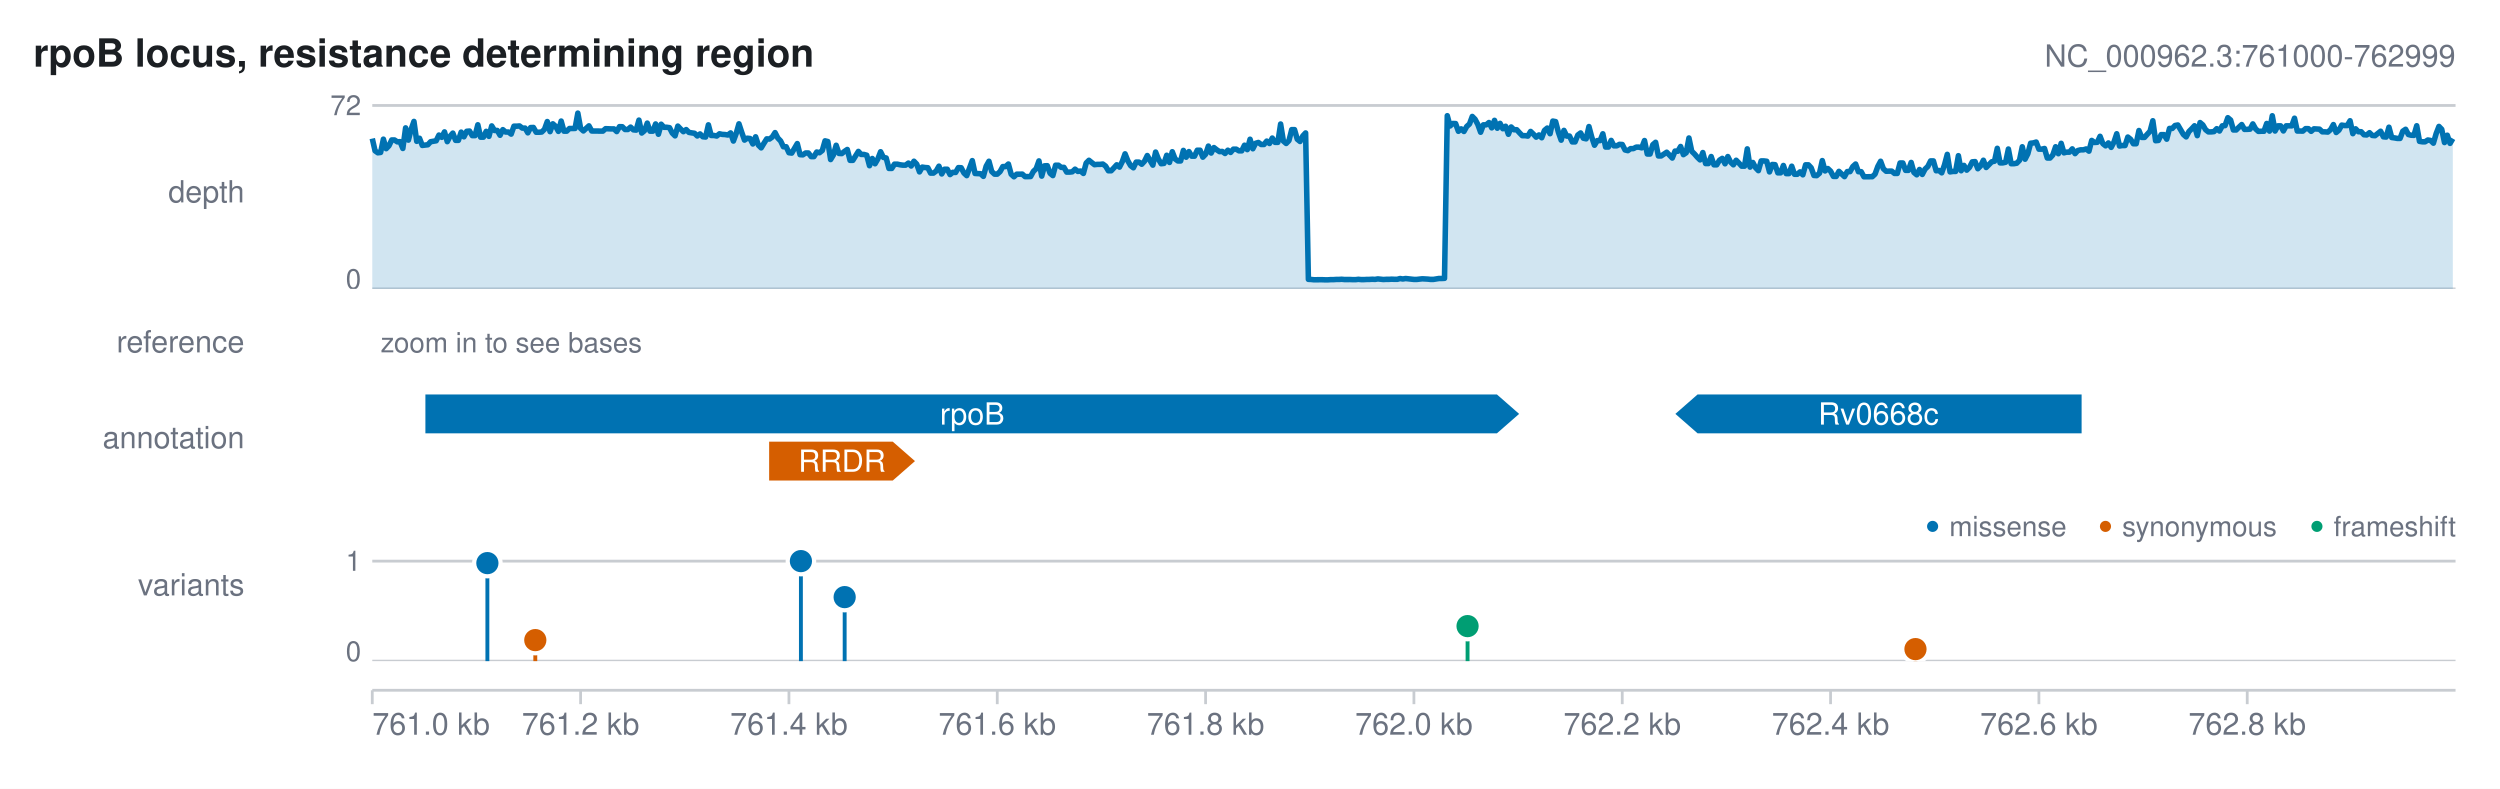
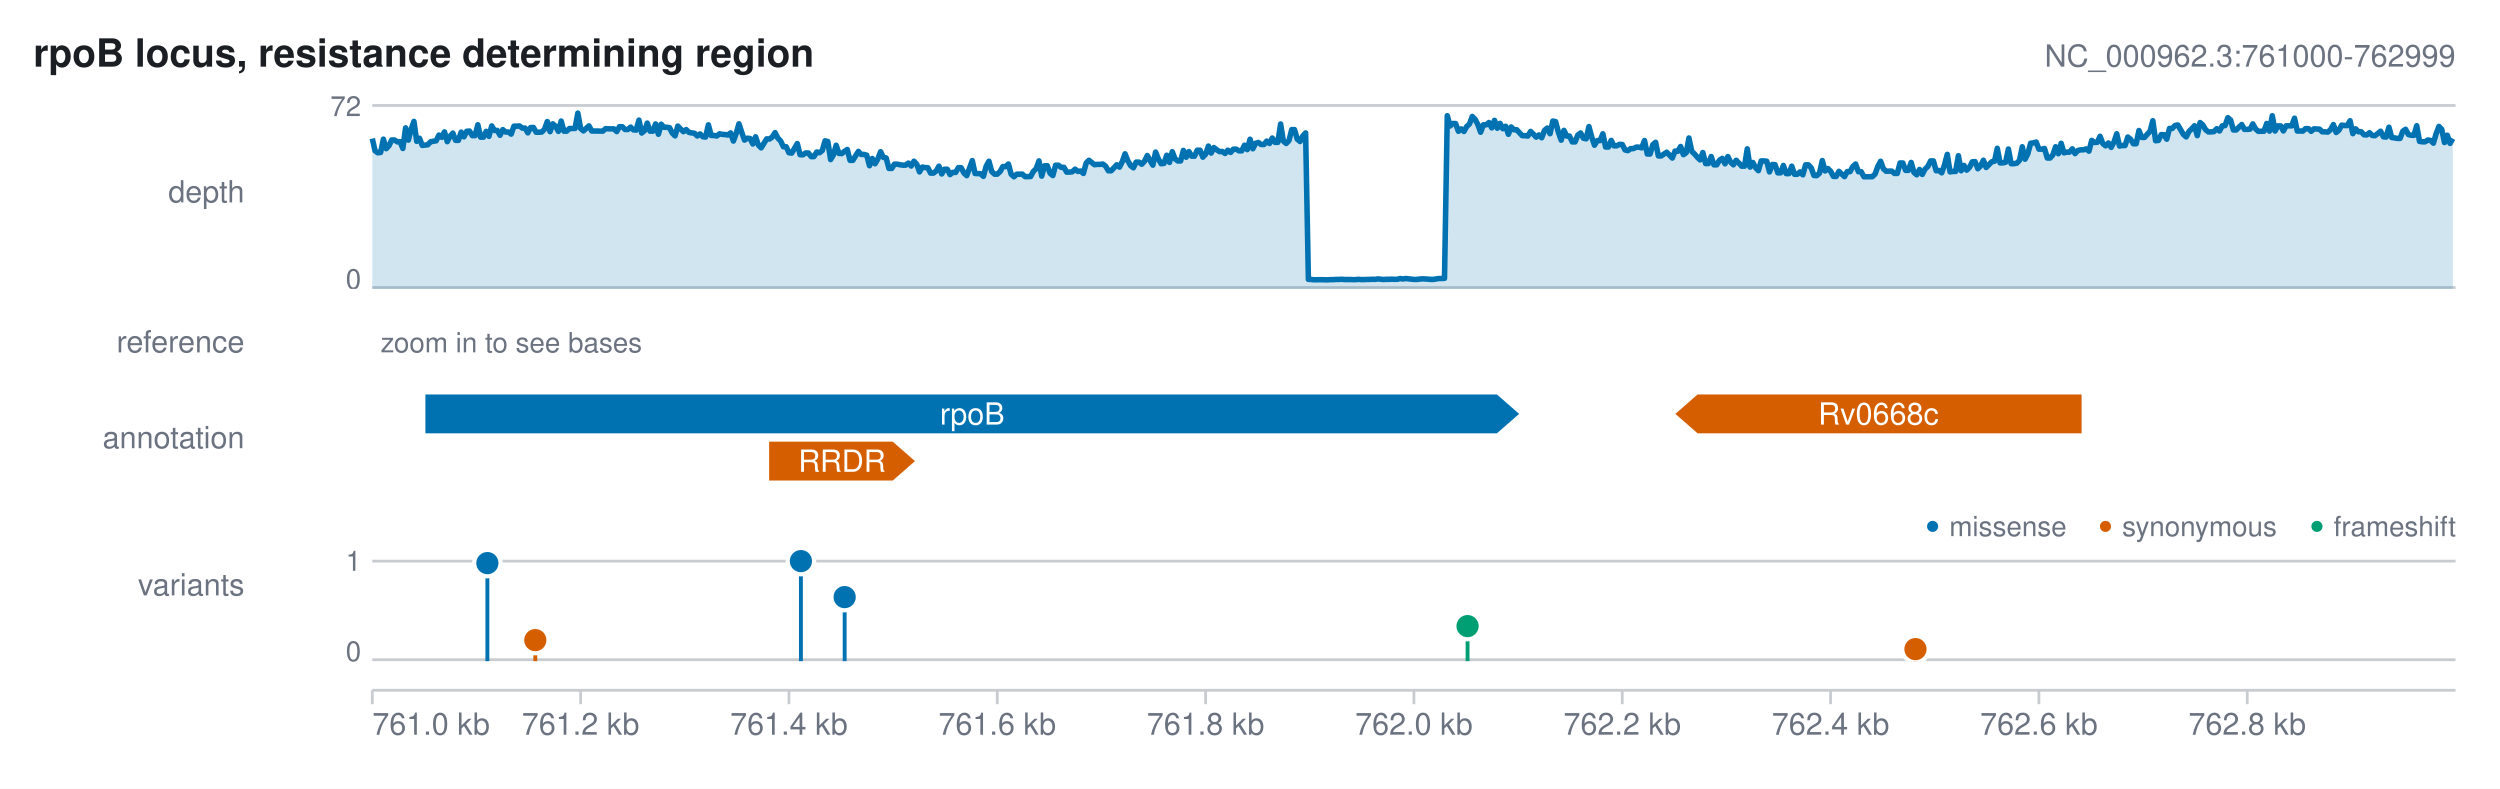
<svg xmlns="http://www.w3.org/2000/svg" width="900" height="284" viewBox="0 0 900 284" font-family="Helvetica, Arial, sans-serif">
  <defs>
    <clipPath id="karyon-clip-0">
      <rect x="96" y="34" width="788" height="70" />
    </clipPath>
    <clipPath id="karyon-clip-1">
      <rect x="96" y="114" width="788" height="18" />
    </clipPath>
    <clipPath id="karyon-clip-2">
      <rect x="96" y="142" width="788" height="31" />
    </clipPath>
    <clipPath id="karyon-clip-3">
      <rect x="96" y="183" width="788" height="55" />
    </clipPath>
    <clipPath id="karyon-clip-4">
      <rect x="96" y="248" width="788" height="26" />
    </clipPath>
  </defs>
  <rect x="0" y="0" width="900" height="284" fill="#ffffff" />
  <text x="12" y="24" fill="#1b1f23" font-size="14" text-anchor="start" font-weight="bold">rpoB locus, resistance determining region</text>
  <text x="884" y="24" fill="#6b7280" font-size="11" text-anchor="end">NC_000962.3:761000-762999</text>
  <text x="88" y="72.85" fill="#6b7280" font-size="11" text-anchor="end">depth</text>
  <g clip-path="url(#karyon-clip-0)">
-     <line x1="134.02" y1="104" x2="884" y2="104" stroke="#c8ccd1" stroke-width="1" />
+     <line x1="134.02" y1="103.5" x2="884" y2="103.5" stroke="#c8ccd1" stroke-width="1" />
    <path d="M134.02 104 L134.02 49.885 L135.02 54.281 L136.02 55.008 L137.02 54.881 L138.02 50.105 L139.02 53.521 L140.02 52.478 L141.02 50.392 L142.02 50.392 L143.02 51.059 L144.02 50.997 L145.02 53.439 L146.02 46.04 L147.02 50.441 L148.02 46.529 L149.02 43.717 L150.02 50.873 L151.02 49.777 L152.02 52.35 L153.02 52.233 L154.02 52.116 L155.02 51.025 L156.02 50.852 L157.02 50.682 L158.02 48.624 L159.02 49.431 L160.02 47.487 L161.02 50.993 L162.02 49.052 L163.02 47.924 L164.02 50.52 L165.02 50.52 L166.02 47.566 L167.02 49.251 L168.02 47.271 L169.02 47.175 L170.02 48.821 L171.02 48.821 L172.02 44.925 L173.02 49.379 L174.02 49.379 L175.02 47.29 L176.02 49.083 L177.02 45.333 L178.02 46.971 L179.02 46.971 L180.02 48.693 L181.02 46.678 L182.02 47.525 L183.02 47.525 L184.02 48.276 L185.02 45.43 L186.02 45.43 L187.02 45.339 L188.02 46.113 L189.02 46.113 L190.02 47.816 L191.02 45.932 L192.02 45.884 L193.02 47.607 L194.02 47.607 L195.02 47.525 L196.02 46.552 L197.02 43.766 L198.02 47.386 L199.02 44.576 L200.02 45.467 L201.02 47.289 L202.02 43.585 L203.02 47.215 L204.02 47.215 L205.02 46.253 L206.02 46.253 L207.02 46.242 L208.02 40.726 L209.02 46.219 L210.02 47.134 L211.02 46.217 L212.02 45.308 L213.02 47.153 L214.02 47.168 L215.02 47.168 L216.02 47.203 L217.02 47.203 L218.02 46.322 L219.02 46.366 L220.02 46.405 L221.02 46.405 L222.02 47.364 L223.02 45.593 L224.02 45.628 L225.02 46.62 L226.02 46.62 L227.02 45.764 L228.02 46.746 L229.02 46.839 L230.02 43.245 L231.02 47.883 L232.02 47.047 L233.02 44.323 L234.02 47.221 L235.02 47.221 L236.02 44.627 L237.02 48.328 L238.02 44.726 L239.02 45.817 L240.02 45.817 L241.02 45.963 L242.02 47.911 L243.02 48.906 L244.02 45.398 L245.02 46.439 L246.02 47.399 L247.02 46.654 L248.02 47.659 L249.02 47.839 L250.02 47.978 L251.02 48.943 L252.02 48.217 L253.02 49.231 L254.02 49.33 L255.02 44.945 L256.02 48.768 L257.02 48.768 L258.02 48.977 L259.02 48.166 L260.02 48.382 L261.02 48.436 L262.02 48.601 L263.02 47.851 L264.02 50.772 L265.02 48.078 L266.02 44.581 L267.02 47.623 L268.02 50.433 L269.02 49.752 L270.02 49.872 L271.02 51.826 L272.02 49.256 L273.02 52.251 L274.02 53.229 L275.02 51.579 L276.02 49.992 L277.02 50.055 L278.02 49.324 L279.02 47.741 L280.02 49.701 L281.02 50.744 L282.02 52.831 L283.02 52.831 L284.02 54.982 L285.02 55.109 L286.02 53.401 L287.02 51.694 L288.02 55.68 L289.02 55.744 L290.02 55.08 L291.02 55.08 L292.02 56.376 L293.02 56.376 L294.02 54.731 L295.02 54.982 L296.02 54.189 L297.02 50.707 L298.02 50.955 L299.02 57.437 L300.02 55.786 L301.02 52.3 L302.02 55.233 L303.02 55.294 L304.02 54.496 L305.02 53.817 L306.02 57.721 L307.02 57.721 L308.02 56.118 L309.02 54.512 L310.02 55.599 L311.02 55.599 L312.02 55.876 L313.02 59.654 L314.02 57.064 L315.02 58.952 L316.02 57.224 L317.02 54.63 L318.02 56.67 L319.02 56.87 L320.02 60.638 L321.02 60.638 L322.02 59.092 L323.02 59.092 L324.02 59.323 L325.02 59.458 L326.02 59.458 L327.02 58.715 L328.02 59.76 L329.02 58.049 L330.02 59.087 L331.02 61.878 L332.02 60.16 L333.02 60.309 L334.02 60.381 L335.02 62.321 L336.02 62.321 L337.02 61.571 L338.02 59.832 L339.02 62.614 L340.02 60.928 L341.02 60.928 L342.02 62.846 L343.02 62.034 L344.02 62.084 L345.02 60.344 L346.02 60.389 L347.02 62.287 L348.02 63.224 L349.02 60.549 L350.02 57.832 L351.02 62.452 L352.02 62.498 L353.02 62.541 L354.02 63.484 L355.02 59.839 L356.02 58.056 L357.02 61.75 L358.02 62.687 L359.02 62.687 L360.02 61.786 L361.02 59.969 L362.02 59.969 L363.02 59.056 L364.02 62.723 L365.02 63.639 L366.02 62.709 L367.02 62.709 L368.02 62.682 L369.02 63.578 L370.02 63.578 L371.02 63.552 L372.02 61.698 L373.02 60.747 L374.02 57.93 L375.02 63.404 L376.02 59.704 L377.02 59.653 L378.02 62.369 L379.02 63.208 L380.02 59.477 L381.02 59.477 L382.02 60.255 L383.02 60.255 L384.02 61.962 L385.02 61.962 L386.02 61.851 L387.02 60.906 L388.02 61.704 L389.02 61.578 L390.02 62.43 L391.02 58.694 L392.02 57.708 L393.02 58.519 L394.02 59.289 L395.02 59.174 L396.02 59.174 L397.02 59.056 L398.02 59.811 L399.02 61.476 L400.02 61.476 L401.02 60.429 L402.02 59.333 L403.02 60.159 L404.02 58.185 L405.02 55.386 L406.02 57.897 L407.02 59.633 L408.02 60.4 L409.02 58.362 L410.02 58.362 L411.02 59.123 L412.02 58.047 L413.02 55.997 L414.02 57.777 L415.02 59.447 L416.02 54.75 L417.02 57.277 L418.02 58.94 L419.02 58.825 L420.02 55.899 L421.02 58.475 L422.02 54.629 L423.02 57.201 L424.02 57.938 L425.02 57.938 L426.02 54.148 L427.02 56.594 L428.02 54.575 L429.02 56.224 L430.02 56.224 L431.02 54.078 L432.02 54.078 L433.02 56.579 L434.02 55.536 L435.02 52.595 L436.02 55.094 L437.02 53.133 L438.02 53.923 L439.02 54.587 L440.02 54.523 L441.02 55.25 L442.02 54.079 L443.02 54.869 L444.02 53.699 L445.02 53.699 L446.02 54.301 L447.02 54.301 L448.02 52.278 L449.02 53.862 L450.02 50.131 L451.02 53.551 L452.02 51.593 L453.02 51.286 L454.02 52.021 L455.02 52.021 L456.02 50.802 L457.02 51.66 L458.02 49.706 L459.02 51.246 L460.02 51.246 L461.02 44.651 L462.02 50.785 L463.02 51.645 L464.02 50.615 L465.02 46.669 L466.02 46.669 L467.02 50.12 L468.02 50.93 L469.02 48.936 L470.02 47.862 L471.02 100.567 L472.02 100.61 L473.02 100.717 L474.02 100.709 L475.02 100.697 L476.02 100.697 L477.02 100.738 L478.02 100.738 L479.02 100.67 L480.02 100.67 L481.02 100.602 L482.02 100.599 L483.02 100.535 L484.02 100.635 L485.02 100.635 L486.02 100.626 L487.02 100.672 L488.02 100.672 L489.02 100.552 L490.02 100.656 L491.02 100.656 L492.02 100.597 L493.02 100.588 L494.02 100.532 L495.02 100.58 L496.02 100.41 L497.02 100.516 L498.02 100.624 L499.02 100.562 L500.02 100.562 L501.02 100.504 L502.02 100.553 L503.02 100.553 L504.02 100.275 L505.02 100.437 L506.02 100.27 L507.02 100.377 L508.02 100.486 L509.02 100.593 L510.02 100.593 L511.02 100.482 L512.02 100.37 L513.02 100.424 L514.02 100.479 L515.02 100.588 L516.02 100.588 L517.02 100.423 L518.02 100.258 L519.02 100.258 L520.02 100.204 L521.02 41.66 L522.02 45.354 L523.02 44.453 L524.02 44.49 L525.02 47.263 L526.02 46.394 L527.02 47.324 L528.02 45.533 L529.02 44.631 L530.02 41.928 L531.02 42.935 L532.02 44.809 L533.02 47.602 L534.02 44.938 L535.02 44.938 L536.02 44.116 L537.02 46.027 L538.02 43.328 L539.02 46.163 L540.02 44.415 L541.02 46.34 L542.02 45.454 L543.02 48.334 L544.02 45.718 L545.02 46.705 L546.02 46.705 L547.02 47.804 L548.02 48.836 L549.02 48.836 L550.02 48.993 L551.02 47.322 L552.02 48.282 L553.02 49.37 L554.02 48.584 L555.02 49.591 L556.02 46.931 L557.02 46.106 L558.02 48.129 L559.02 43.591 L560.02 43.787 L561.02 47.605 L562.02 50.458 L563.02 46.943 L564.02 48.987 L565.02 48.987 L566.02 51.089 L567.02 51.089 L568.02 48.612 L569.02 47.862 L570.02 49.752 L571.02 49.98 L572.02 45.566 L573.02 49.351 L574.02 52.278 L575.02 50.621 L576.02 50.621 L577.02 48.169 L578.02 52.936 L579.02 52.936 L580.02 50.55 L581.02 52.508 L582.02 52.508 L583.02 51.963 L584.02 52.025 L585.02 53.985 L586.02 54.235 L587.02 53.507 L588.02 53.507 L589.02 52.969 L590.02 52.969 L591.02 53.223 L592.02 50.598 L593.02 55.438 L594.02 55.438 L595.02 52.087 L596.02 51.233 L597.02 56.136 L598.02 56.136 L599.02 55.471 L600.02 54.805 L601.02 55.848 L602.02 56.89 L603.02 54.388 L604.02 54.45 L605.02 52.739 L606.02 55.675 L607.02 55.002 L608.02 49.681 L609.02 54.447 L610.02 55.425 L611.02 56.579 L612.02 57.556 L613.02 54.921 L614.02 58.88 L615.02 58.88 L616.02 56.357 L617.02 59.334 L618.02 59.334 L619.02 57.666 L620.02 57.021 L621.02 58.962 L622.02 56.369 L623.02 58.36 L624.02 59.328 L625.02 57.697 L626.02 58.714 L627.02 59.827 L628.02 59.827 L629.02 53.597 L630.02 60.157 L631.02 58.504 L632.02 60.383 L633.02 61.432 L634.02 57.933 L635.02 57.933 L636.02 58.057 L637.02 61.885 L638.02 59.211 L639.02 59.287 L640.02 62.222 L641.02 62.222 L642.02 59.576 L643.02 62.494 L644.02 62.494 L645.02 59.837 L646.02 62.739 L647.02 62.739 L648.02 61.879 L649.02 62.931 L650.02 59.337 L651.02 59.337 L652.02 60.393 L653.02 63.166 L654.02 63.228 L655.02 62.35 L656.02 57.818 L657.02 61.538 L658.02 60.681 L659.02 61.626 L660.02 63.498 L661.02 63.521 L662.02 61.697 L663.02 62.652 L664.02 63.585 L665.02 61.771 L666.02 61.782 L667.02 59.961 L668.02 59.055 L669.02 61.809 L670.02 61.809 L671.02 63.638 L672.02 63.638 L673.02 63.621 L674.02 63.611 L675.02 62.674 L676.02 59.915 L677.02 58.056 L678.02 60.756 L679.02 61.65 L680.02 61.61 L681.02 61.61 L682.02 62.436 L683.02 62.436 L684.02 58.678 L685.02 58.678 L686.02 61.328 L687.02 61.328 L688.02 58.488 L689.02 62.085 L690.02 62.927 L691.02 61.013 L692.02 62.792 L693.02 60.871 L694.02 59.924 L695.02 57.935 L696.02 57.935 L697.02 61.473 L698.02 61.37 L699.02 62.217 L700.02 59.356 L701.02 55.575 L702.02 61.88 L703.02 61.72 L704.02 61.72 L705.02 56.05 L706.02 61.468 L707.02 59.547 L708.02 61.249 L709.02 60.242 L710.02 58.27 L711.02 58.176 L712.02 60.737 L713.02 59.722 L714.02 57.69 L715.02 60.289 L716.02 59.269 L717.02 58.248 L718.02 58.037 L719.02 53.398 L720.02 58.63 L721.02 58.63 L722.02 58.408 L723.02 53.654 L724.02 58.929 L725.02 58.929 L726.02 58.756 L727.02 57.723 L728.02 52.843 L729.02 57.31 L730.02 55.356 L731.02 51.567 L732.02 51.446 L733.02 51.141 L734.02 53.708 L735.02 53.708 L736.02 53.461 L737.02 56.881 L738.02 56.881 L739.02 55.776 L740.02 52.836 L741.02 55.335 L742.02 51.603 L743.02 55.019 L744.02 54.765 L745.02 54.765 L746.02 53.594 L747.02 55.302 L748.02 54.194 L749.02 53.94 L750.02 53.94 L751.02 53.624 L752.02 54.415 L753.02 50.557 L754.02 51.286 L755.02 51.223 L756.02 49.077 L757.02 51.705 L758.02 52.499 L759.02 51.458 L760.02 53.048 L761.02 51.153 L762.02 48.16 L763.02 52.566 L764.02 52.388 L765.02 52.388 L766.02 49.342 L767.02 50.144 L768.02 51.748 L769.02 51.748 L770.02 46.992 L771.02 49.465 L772.02 49.465 L773.02 48.329 L774.02 47.251 L775.02 43.476 L776.02 50.656 L777.02 50.553 L778.02 48.464 L779.02 48.464 L780.02 50.101 L781.02 46.24 L782.02 46.24 L783.02 45.182 L784.02 44.999 L785.02 46.699 L786.02 48.403 L787.02 49.277 L788.02 47.358 L789.02 46.358 L790.02 45.279 L791.02 48.83 L792.02 44.13 L793.02 44.973 L794.02 46.7 L795.02 47.479 L796.02 47.479 L797.02 47.379 L798.02 46.335 L799.02 47.162 L800.02 45.299 L801.02 45.213 L802.02 42.38 L803.02 43.22 L804.02 46.792 L805.02 46.792 L806.02 45.786 L807.02 44.847 L808.02 46.582 L809.02 46.564 L810.02 46.495 L811.02 44.613 L812.02 46.405 L813.02 47.296 L814.02 47.25 L815.02 47.25 L816.02 44.451 L817.02 47.195 L818.02 41.677 L819.02 47.163 L820.02 45.314 L821.02 45.303 L822.02 47.136 L823.02 45.301 L824.02 45.301 L825.02 45.309 L826.02 42.564 L827.02 47.17 L828.02 47.17 L829.02 47.198 L830.02 46.306 L831.02 46.326 L832.02 47.276 L833.02 46.383 L834.02 46.438 L835.02 46.5 L836.02 47.451 L837.02 47.469 L838.02 47.544 L839.02 46.668 L840.02 44.854 L841.02 47.694 L842.02 46.848 L843.02 45.038 L844.02 45.195 L845.02 45.195 L846.02 43.474 L847.02 48.119 L848.02 46.377 L849.02 47.423 L850.02 47.423 L851.02 48.511 L852.02 48.582 L853.02 47.774 L854.02 48.766 L855.02 48.843 L856.02 48.044 L857.02 47.248 L858.02 49.249 L859.02 49.334 L860.02 45.797 L861.02 49.51 L862.02 49.645 L863.02 49.83 L864.02 49.83 L865.02 47.221 L866.02 46.547 L867.02 48.431 L868.02 48.684 L869.02 48.735 L870.02 45.275 L871.02 50.884 L872.02 51.045 L873.02 51.045 L874.02 50.401 L875.02 50.568 L876.02 51.541 L877.02 48.099 L878.02 45.519 L879.02 46.552 L880.02 51.313 L881.02 48.68 L882.02 51.609 L883.02 49.894 L883.02 104Z" fill="#0072b2" fill-opacity="0.18" />
    <polyline points="134.02,49.885 135.02,54.281 136.02,55.008 137.02,54.881 138.02,50.105 139.02,53.521 140.02,52.478 141.02,50.392 142.02,50.392 143.02,51.059 144.02,50.997 145.02,53.439 146.02,46.04 147.02,50.441 148.02,46.529 149.02,43.717 150.02,50.873 151.02,49.777 152.02,52.35 153.02,52.233 154.02,52.116 155.02,51.025 156.02,50.852 157.02,50.682 158.02,48.624 159.02,49.431 160.02,47.487 161.02,50.993 162.02,49.052 163.02,47.924 164.02,50.52 165.02,50.52 166.02,47.566 167.02,49.251 168.02,47.271 169.02,47.175 170.02,48.821 171.02,48.821 172.02,44.925 173.02,49.379 174.02,49.379 175.02,47.29 176.02,49.083 177.02,45.333 178.02,46.971 179.02,46.971 180.02,48.693 181.02,46.678 182.02,47.525 183.02,47.525 184.02,48.276 185.02,45.43 186.02,45.43 187.02,45.339 188.02,46.113 189.02,46.113 190.02,47.816 191.02,45.932 192.02,45.884 193.02,47.607 194.02,47.607 195.02,47.525 196.02,46.552 197.02,43.766 198.02,47.386 199.02,44.576 200.02,45.467 201.02,47.289 202.02,43.585 203.02,47.215 204.02,47.215 205.02,46.253 206.02,46.253 207.02,46.242 208.02,40.726 209.02,46.219 210.02,47.134 211.02,46.217 212.02,45.308 213.02,47.153 214.02,47.168 215.02,47.168 216.02,47.203 217.02,47.203 218.02,46.322 219.02,46.366 220.02,46.405 221.02,46.405 222.02,47.364 223.02,45.593 224.02,45.628 225.02,46.62 226.02,46.62 227.02,45.764 228.02,46.746 229.02,46.839 230.02,43.245 231.02,47.883 232.02,47.047 233.02,44.323 234.02,47.221 235.02,47.221 236.02,44.627 237.02,48.328 238.02,44.726 239.02,45.817 240.02,45.817 241.02,45.963 242.02,47.911 243.02,48.906 244.02,45.398 245.02,46.439 246.02,47.399 247.02,46.654 248.02,47.659 249.02,47.839 250.02,47.978 251.02,48.943 252.02,48.217 253.02,49.231 254.02,49.33 255.02,44.945 256.02,48.768 257.02,48.768 258.02,48.977 259.02,48.166 260.02,48.382 261.02,48.436 262.02,48.601 263.02,47.851 264.02,50.772 265.02,48.078 266.02,44.581 267.02,47.623 268.02,50.433 269.02,49.752 270.02,49.872 271.02,51.826 272.02,49.256 273.02,52.251 274.02,53.229 275.02,51.579 276.02,49.992 277.02,50.055 278.02,49.324 279.02,47.741 280.02,49.701 281.02,50.744 282.02,52.831 283.02,52.831 284.02,54.982 285.02,55.109 286.02,53.401 287.02,51.694 288.02,55.68 289.02,55.744 290.02,55.08 291.02,55.08 292.02,56.376 293.02,56.376 294.02,54.731 295.02,54.982 296.02,54.189 297.02,50.707 298.02,50.955 299.02,57.437 300.02,55.786 301.02,52.3 302.02,55.233 303.02,55.294 304.02,54.496 305.02,53.817 306.02,57.721 307.02,57.721 308.02,56.118 309.02,54.512 310.02,55.599 311.02,55.599 312.02,55.876 313.02,59.654 314.02,57.064 315.02,58.952 316.02,57.224 317.02,54.63 318.02,56.67 319.02,56.87 320.02,60.638 321.02,60.638 322.02,59.092 323.02,59.092 324.02,59.323 325.02,59.458 326.02,59.458 327.02,58.715 328.02,59.76 329.02,58.049 330.02,59.087 331.02,61.878 332.02,60.16 333.02,60.309 334.02,60.381 335.02,62.321 336.02,62.321 337.02,61.571 338.02,59.832 339.02,62.614 340.02,60.928 341.02,60.928 342.02,62.846 343.02,62.034 344.02,62.084 345.02,60.344 346.02,60.389 347.02,62.287 348.02,63.224 349.02,60.549 350.02,57.832 351.02,62.452 352.02,62.498 353.02,62.541 354.02,63.484 355.02,59.839 356.02,58.056 357.02,61.75 358.02,62.687 359.02,62.687 360.02,61.786 361.02,59.969 362.02,59.969 363.02,59.056 364.02,62.723 365.02,63.639 366.02,62.709 367.02,62.709 368.02,62.682 369.02,63.578 370.02,63.578 371.02,63.552 372.02,61.698 373.02,60.747 374.02,57.93 375.02,63.404 376.02,59.704 377.02,59.653 378.02,62.369 379.02,63.208 380.02,59.477 381.02,59.477 382.02,60.255 383.02,60.255 384.02,61.962 385.02,61.962 386.02,61.851 387.02,60.906 388.02,61.704 389.02,61.578 390.02,62.43 391.02,58.694 392.02,57.708 393.02,58.519 394.02,59.289 395.02,59.174 396.02,59.174 397.02,59.056 398.02,59.811 399.02,61.476 400.02,61.476 401.02,60.429 402.02,59.333 403.02,60.159 404.02,58.185 405.02,55.386 406.02,57.897 407.02,59.633 408.02,60.4 409.02,58.362 410.02,58.362 411.02,59.123 412.02,58.047 413.02,55.997 414.02,57.777 415.02,59.447 416.02,54.75 417.02,57.277 418.02,58.94 419.02,58.825 420.02,55.899 421.02,58.475 422.02,54.629 423.02,57.201 424.02,57.938 425.02,57.938 426.02,54.148 427.02,56.594 428.02,54.575 429.02,56.224 430.02,56.224 431.02,54.078 432.02,54.078 433.02,56.579 434.02,55.536 435.02,52.595 436.02,55.094 437.02,53.133 438.02,53.923 439.02,54.587 440.02,54.523 441.02,55.25 442.02,54.079 443.02,54.869 444.02,53.699 445.02,53.699 446.02,54.301 447.02,54.301 448.02,52.278 449.02,53.862 450.02,50.131 451.02,53.551 452.02,51.593 453.02,51.286 454.02,52.021 455.02,52.021 456.02,50.802 457.02,51.66 458.02,49.706 459.02,51.246 460.02,51.246 461.02,44.651 462.02,50.785 463.02,51.645 464.02,50.615 465.02,46.669 466.02,46.669 467.02,50.12 468.02,50.93 469.02,48.936 470.02,47.862 471.02,100.567 472.02,100.61 473.02,100.717 474.02,100.709 475.02,100.697 476.02,100.697 477.02,100.738 478.02,100.738 479.02,100.67 480.02,100.67 481.02,100.602 482.02,100.599 483.02,100.535 484.02,100.635 485.02,100.635 486.02,100.626 487.02,100.672 488.02,100.672 489.02,100.552 490.02,100.656 491.02,100.656 492.02,100.597 493.02,100.588 494.02,100.532 495.02,100.58 496.02,100.41 497.02,100.516 498.02,100.624 499.02,100.562 500.02,100.562 501.02,100.504 502.02,100.553 503.02,100.553 504.02,100.275 505.02,100.437 506.02,100.27 507.02,100.377 508.02,100.486 509.02,100.593 510.02,100.593 511.02,100.482 512.02,100.37 513.02,100.424 514.02,100.479 515.02,100.588 516.02,100.588 517.02,100.423 518.02,100.258 519.02,100.258 520.02,100.204 521.02,41.66 522.02,45.354 523.02,44.453 524.02,44.49 525.02,47.263 526.02,46.394 527.02,47.324 528.02,45.533 529.02,44.631 530.02,41.928 531.02,42.935 532.02,44.809 533.02,47.602 534.02,44.938 535.02,44.938 536.02,44.116 537.02,46.027 538.02,43.328 539.02,46.163 540.02,44.415 541.02,46.34 542.02,45.454 543.02,48.334 544.02,45.718 545.02,46.705 546.02,46.705 547.02,47.804 548.02,48.836 549.02,48.836 550.02,48.993 551.02,47.322 552.02,48.282 553.02,49.37 554.02,48.584 555.02,49.591 556.02,46.931 557.02,46.106 558.02,48.129 559.02,43.591 560.02,43.787 561.02,47.605 562.02,50.458 563.02,46.943 564.02,48.987 565.02,48.987 566.02,51.089 567.02,51.089 568.02,48.612 569.02,47.862 570.02,49.752 571.02,49.98 572.02,45.566 573.02,49.351 574.02,52.278 575.02,50.621 576.02,50.621 577.02,48.169 578.02,52.936 579.02,52.936 580.02,50.55 581.02,52.508 582.02,52.508 583.02,51.963 584.02,52.025 585.02,53.985 586.02,54.235 587.02,53.507 588.02,53.507 589.02,52.969 590.02,52.969 591.02,53.223 592.02,50.598 593.02,55.438 594.02,55.438 595.02,52.087 596.02,51.233 597.02,56.136 598.02,56.136 599.02,55.471 600.02,54.805 601.02,55.848 602.02,56.89 603.02,54.388 604.02,54.45 605.02,52.739 606.02,55.675 607.02,55.002 608.02,49.681 609.02,54.447 610.02,55.425 611.02,56.579 612.02,57.556 613.02,54.921 614.02,58.88 615.02,58.88 616.02,56.357 617.02,59.334 618.02,59.334 619.02,57.666 620.02,57.021 621.02,58.962 622.02,56.369 623.02,58.36 624.02,59.328 625.02,57.697 626.02,58.714 627.02,59.827 628.02,59.827 629.02,53.597 630.02,60.157 631.02,58.504 632.02,60.383 633.02,61.432 634.02,57.933 635.02,57.933 636.02,58.057 637.02,61.885 638.02,59.211 639.02,59.287 640.02,62.222 641.02,62.222 642.02,59.576 643.02,62.494 644.02,62.494 645.02,59.837 646.02,62.739 647.02,62.739 648.02,61.879 649.02,62.931 650.02,59.337 651.02,59.337 652.02,60.393 653.02,63.166 654.02,63.228 655.02,62.35 656.02,57.818 657.02,61.538 658.02,60.681 659.02,61.626 660.02,63.498 661.02,63.521 662.02,61.697 663.02,62.652 664.02,63.585 665.02,61.771 666.02,61.782 667.02,59.961 668.02,59.055 669.02,61.809 670.02,61.809 671.02,63.638 672.02,63.638 673.02,63.621 674.02,63.611 675.02,62.674 676.02,59.915 677.02,58.056 678.02,60.756 679.02,61.65 680.02,61.61 681.02,61.61 682.02,62.436 683.02,62.436 684.02,58.678 685.02,58.678 686.02,61.328 687.02,61.328 688.02,58.488 689.02,62.085 690.02,62.927 691.02,61.013 692.02,62.792 693.02,60.871 694.02,59.924 695.02,57.935 696.02,57.935 697.02,61.473 698.02,61.37 699.02,62.217 700.02,59.356 701.02,55.575 702.02,61.88 703.02,61.72 704.02,61.72 705.02,56.05 706.02,61.468 707.02,59.547 708.02,61.249 709.02,60.242 710.02,58.27 711.02,58.176 712.02,60.737 713.02,59.722 714.02,57.69 715.02,60.289 716.02,59.269 717.02,58.248 718.02,58.037 719.02,53.398 720.02,58.63 721.02,58.63 722.02,58.408 723.02,53.654 724.02,58.929 725.02,58.929 726.02,58.756 727.02,57.723 728.02,52.843 729.02,57.31 730.02,55.356 731.02,51.567 732.02,51.446 733.02,51.141 734.02,53.708 735.02,53.708 736.02,53.461 737.02,56.881 738.02,56.881 739.02,55.776 740.02,52.836 741.02,55.335 742.02,51.603 743.02,55.019 744.02,54.765 745.02,54.765 746.02,53.594 747.02,55.302 748.02,54.194 749.02,53.94 750.02,53.94 751.02,53.624 752.02,54.415 753.02,50.557 754.02,51.286 755.02,51.223 756.02,49.077 757.02,51.705 758.02,52.499 759.02,51.458 760.02,53.048 761.02,51.153 762.02,48.16 763.02,52.566 764.02,52.388 765.02,52.388 766.02,49.342 767.02,50.144 768.02,51.748 769.02,51.748 770.02,46.992 771.02,49.465 772.02,49.465 773.02,48.329 774.02,47.251 775.02,43.476 776.02,50.656 777.02,50.553 778.02,48.464 779.02,48.464 780.02,50.101 781.02,46.24 782.02,46.24 783.02,45.182 784.02,44.999 785.02,46.699 786.02,48.403 787.02,49.277 788.02,47.358 789.02,46.358 790.02,45.279 791.02,48.83 792.02,44.13 793.02,44.973 794.02,46.7 795.02,47.479 796.02,47.479 797.02,47.379 798.02,46.335 799.02,47.162 800.02,45.299 801.02,45.213 802.02,42.38 803.02,43.22 804.02,46.792 805.02,46.792 806.02,45.786 807.02,44.847 808.02,46.582 809.02,46.564 810.02,46.495 811.02,44.613 812.02,46.405 813.02,47.296 814.02,47.25 815.02,47.25 816.02,44.451 817.02,47.195 818.02,41.677 819.02,47.163 820.02,45.314 821.02,45.303 822.02,47.136 823.02,45.301 824.02,45.301 825.02,45.309 826.02,42.564 827.02,47.17 828.02,47.17 829.02,47.198 830.02,46.306 831.02,46.326 832.02,47.276 833.02,46.383 834.02,46.438 835.02,46.5 836.02,47.451 837.02,47.469 838.02,47.544 839.02,46.668 840.02,44.854 841.02,47.694 842.02,46.848 843.02,45.038 844.02,45.195 845.02,45.195 846.02,43.474 847.02,48.119 848.02,46.377 849.02,47.423 850.02,47.423 851.02,48.511 852.02,48.582 853.02,47.774 854.02,48.766 855.02,48.843 856.02,48.044 857.02,47.248 858.02,49.249 859.02,49.334 860.02,45.797 861.02,49.51 862.02,49.645 863.02,49.83 864.02,49.83 865.02,47.221 866.02,46.547 867.02,48.431 868.02,48.684 869.02,48.735 870.02,45.275 871.02,50.884 872.02,51.045 873.02,51.045 874.02,50.401 875.02,50.568 876.02,51.541 877.02,48.099 878.02,45.519 879.02,46.552 880.02,51.313 881.02,48.68 882.02,51.609 883.02,49.894" fill="none" stroke="#0072b2" stroke-width="2" stroke-linejoin="round" />
    <line x1="134.02" y1="37.962" x2="884" y2="37.962" stroke="#c8ccd1" stroke-width="1" />
-     <text x="130.02" y="41.462" fill="#6b7280" font-size="10" text-anchor="end">72</text>
+     <text x="130.02" y="41.8" fill="#6b7280" font-size="10" text-anchor="end">72</text>
    <text x="130.02" y="104" fill="#6b7280" font-size="10" text-anchor="end">0</text>
  </g>
  <text x="88" y="126.85" fill="#6b7280" font-size="11" text-anchor="end">reference</text>
  <g clip-path="url(#karyon-clip-1)">
    <text x="137.02" y="126.85" fill="#6b7280" font-size="10" text-anchor="start">zoom in to see bases</text>
  </g>
  <text x="88" y="161.35" fill="#6b7280" font-size="11" text-anchor="end">annotation</text>
  <g clip-path="url(#karyon-clip-2)">
    <polygon points="153.144,142 538.884,142 546.884,149 538.884,156 153.144,156" fill="#0072b2" />
    <text x="350.014" y="152.85" fill="#ffffff" font-size="11" text-anchor="middle">rpoB</text>
-     <polygon points="749.379,142 611.132,142 603.132,149 611.132,156 749.379,156" fill="#0072b2" />
+     <polygon points="749.379,142 611.132,142 603.132,149 611.132,156 749.379,156" fill="#d55e00" />
    <text x="676.256" y="152.85" fill="#ffffff" font-size="11" text-anchor="middle">Rv0668c</text>
    <polygon points="276.891,159 321.39,159 329.39,166 321.39,173 276.891,173" fill="#d55e00" />
    <text x="303.14" y="169.85" fill="#ffffff" font-size="11" text-anchor="middle">RRDR</text>
  </g>
  <text x="88" y="214.35" fill="#6b7280" font-size="11" text-anchor="end">variants</text>
  <g clip-path="url(#karyon-clip-3)">
-     <line x1="134.02" y1="238" x2="884" y2="238" stroke="#c8ccd1" stroke-width="1" />
+     <line x1="134.02" y1="237.5" x2="884" y2="237.5" stroke="#c8ccd1" stroke-width="1" />
    <line x1="134.02" y1="202" x2="884" y2="202" stroke="#c8ccd1" stroke-width="1" />
    <text x="130.02" y="205.5" fill="#6b7280" font-size="10" text-anchor="end">1</text>
    <text x="130.02" y="238" fill="#6b7280" font-size="10" text-anchor="end">0</text>
    <line x1="175.456" y1="238" x2="175.456" y2="202.72" stroke="#0072b2" stroke-width="1.4" />
    <circle cx="175.456" cy="202.72" r="5.5" fill="#ffffff" />
    <circle cx="175.456" cy="202.72" r="4" fill="#0072b2" />
    <line x1="192.706" y1="238" x2="192.706" y2="230.44" stroke="#d55e00" stroke-width="1.4" />
    <circle cx="192.706" cy="230.44" r="5.5" fill="#ffffff" />
    <circle cx="192.706" cy="230.44" r="4" fill="#d55e00" />
    <line x1="288.328" y1="238" x2="288.328" y2="202" stroke="#0072b2" stroke-width="1.4" />
    <circle cx="288.328" cy="202" r="5.5" fill="#ffffff" />
    <circle cx="288.328" cy="202" r="4" fill="#0072b2" />
    <line x1="304.078" y1="238" x2="304.078" y2="214.96" stroke="#0072b2" stroke-width="1.4" />
    <circle cx="304.078" cy="214.96" r="5.5" fill="#ffffff" />
    <circle cx="304.078" cy="214.96" r="4" fill="#0072b2" />
    <line x1="528.322" y1="238" x2="528.322" y2="225.4" stroke="#009e73" stroke-width="1.4" />
    <circle cx="528.322" cy="225.4" r="5.5" fill="#ffffff" />
    <circle cx="528.322" cy="225.4" r="4" fill="#009e73" />
    <line x1="689.568" y1="238" x2="689.568" y2="233.68" stroke="#d55e00" stroke-width="1.4" />
    <circle cx="689.568" cy="233.68" r="5.5" fill="#ffffff" />
    <circle cx="689.568" cy="233.68" r="4" fill="#d55e00" />
    <circle cx="695.74" cy="189.5" r="2" fill="#0072b2" />
    <text x="701.74" y="193" fill="#6b7280" font-size="10" text-anchor="start">missense</text>
    <circle cx="757.97" cy="189.5" r="2" fill="#d55e00" />
    <text x="763.97" y="193" fill="#6b7280" font-size="10" text-anchor="start">synonymous</text>
    <circle cx="834.1" cy="189.5" r="2" fill="#009e73" />
    <text x="840.1" y="193" fill="#6b7280" font-size="10" text-anchor="start">frameshift</text>
  </g>
  <g clip-path="url(#karyon-clip-4)">
    <line x1="134.02" y1="248.5" x2="884" y2="248.5" stroke="#c8ccd1" stroke-width="1" />
    <line x1="134.02" y1="248.5" x2="134.02" y2="253.5" stroke="#c8ccd1" stroke-width="1" />
    <text x="134.02" y="264.5" fill="#6b7280" font-size="11" text-anchor="start">761.0 kb</text>
    <line x1="209.018" y1="248.5" x2="209.018" y2="253.5" stroke="#c8ccd1" stroke-width="1" />
    <text x="209.018" y="264.5" fill="#6b7280" font-size="11" text-anchor="middle">761.2 kb</text>
    <line x1="284.016" y1="248.5" x2="284.016" y2="253.5" stroke="#c8ccd1" stroke-width="1" />
    <text x="284.016" y="264.5" fill="#6b7280" font-size="11" text-anchor="middle">761.4 kb</text>
    <line x1="359.014" y1="248.5" x2="359.014" y2="253.5" stroke="#c8ccd1" stroke-width="1" />
    <text x="359.014" y="264.5" fill="#6b7280" font-size="11" text-anchor="middle">761.6 kb</text>
    <line x1="434.012" y1="248.5" x2="434.012" y2="253.5" stroke="#c8ccd1" stroke-width="1" />
    <text x="434.012" y="264.5" fill="#6b7280" font-size="11" text-anchor="middle">761.8 kb</text>
    <line x1="509.01" y1="248.5" x2="509.01" y2="253.5" stroke="#c8ccd1" stroke-width="1" />
    <text x="509.01" y="264.5" fill="#6b7280" font-size="11" text-anchor="middle">762.0 kb</text>
    <line x1="584.008" y1="248.5" x2="584.008" y2="253.5" stroke="#c8ccd1" stroke-width="1" />
    <text x="584.008" y="264.5" fill="#6b7280" font-size="11" text-anchor="middle">762.2 kb</text>
    <line x1="659.006" y1="248.5" x2="659.006" y2="253.5" stroke="#c8ccd1" stroke-width="1" />
    <text x="659.006" y="264.5" fill="#6b7280" font-size="11" text-anchor="middle">762.4 kb</text>
    <line x1="734.004" y1="248.5" x2="734.004" y2="253.5" stroke="#c8ccd1" stroke-width="1" />
    <text x="734.004" y="264.5" fill="#6b7280" font-size="11" text-anchor="middle">762.6 kb</text>
    <line x1="809.002" y1="248.5" x2="809.002" y2="253.5" stroke="#c8ccd1" stroke-width="1" />
    <text x="809.002" y="264.5" fill="#6b7280" font-size="11" text-anchor="middle">762.8 kb</text>
  </g>
</svg>
